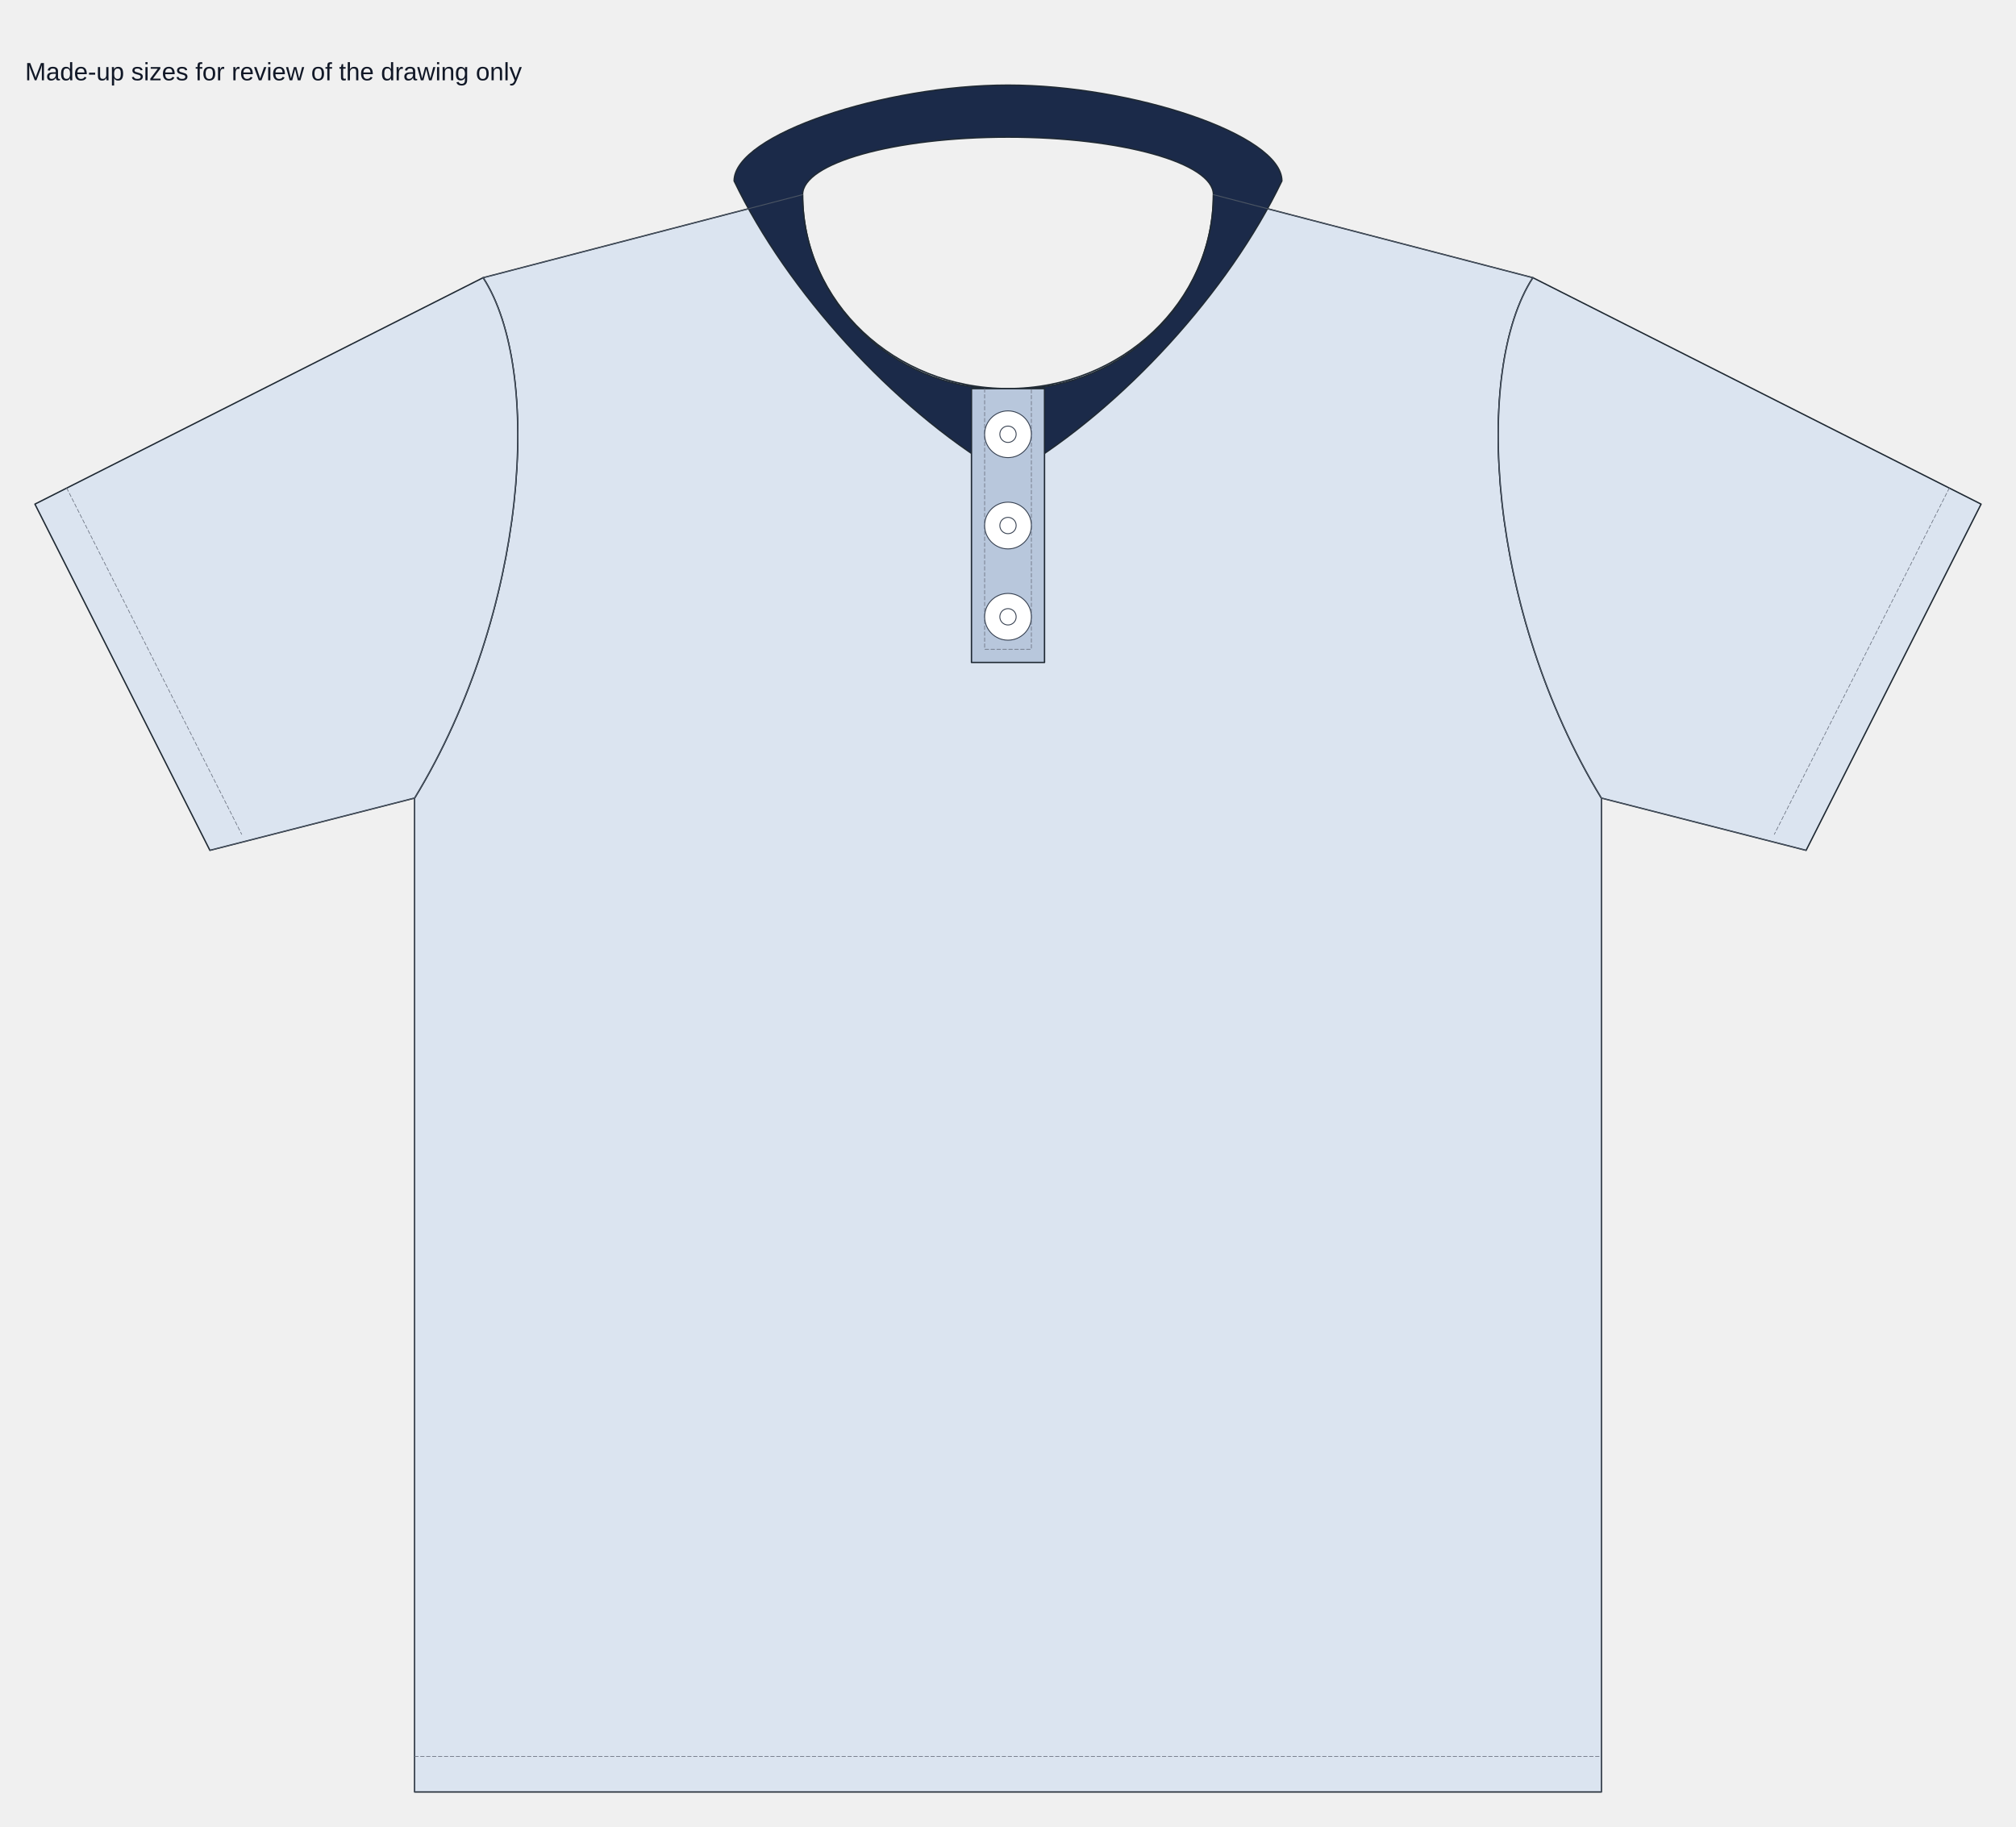
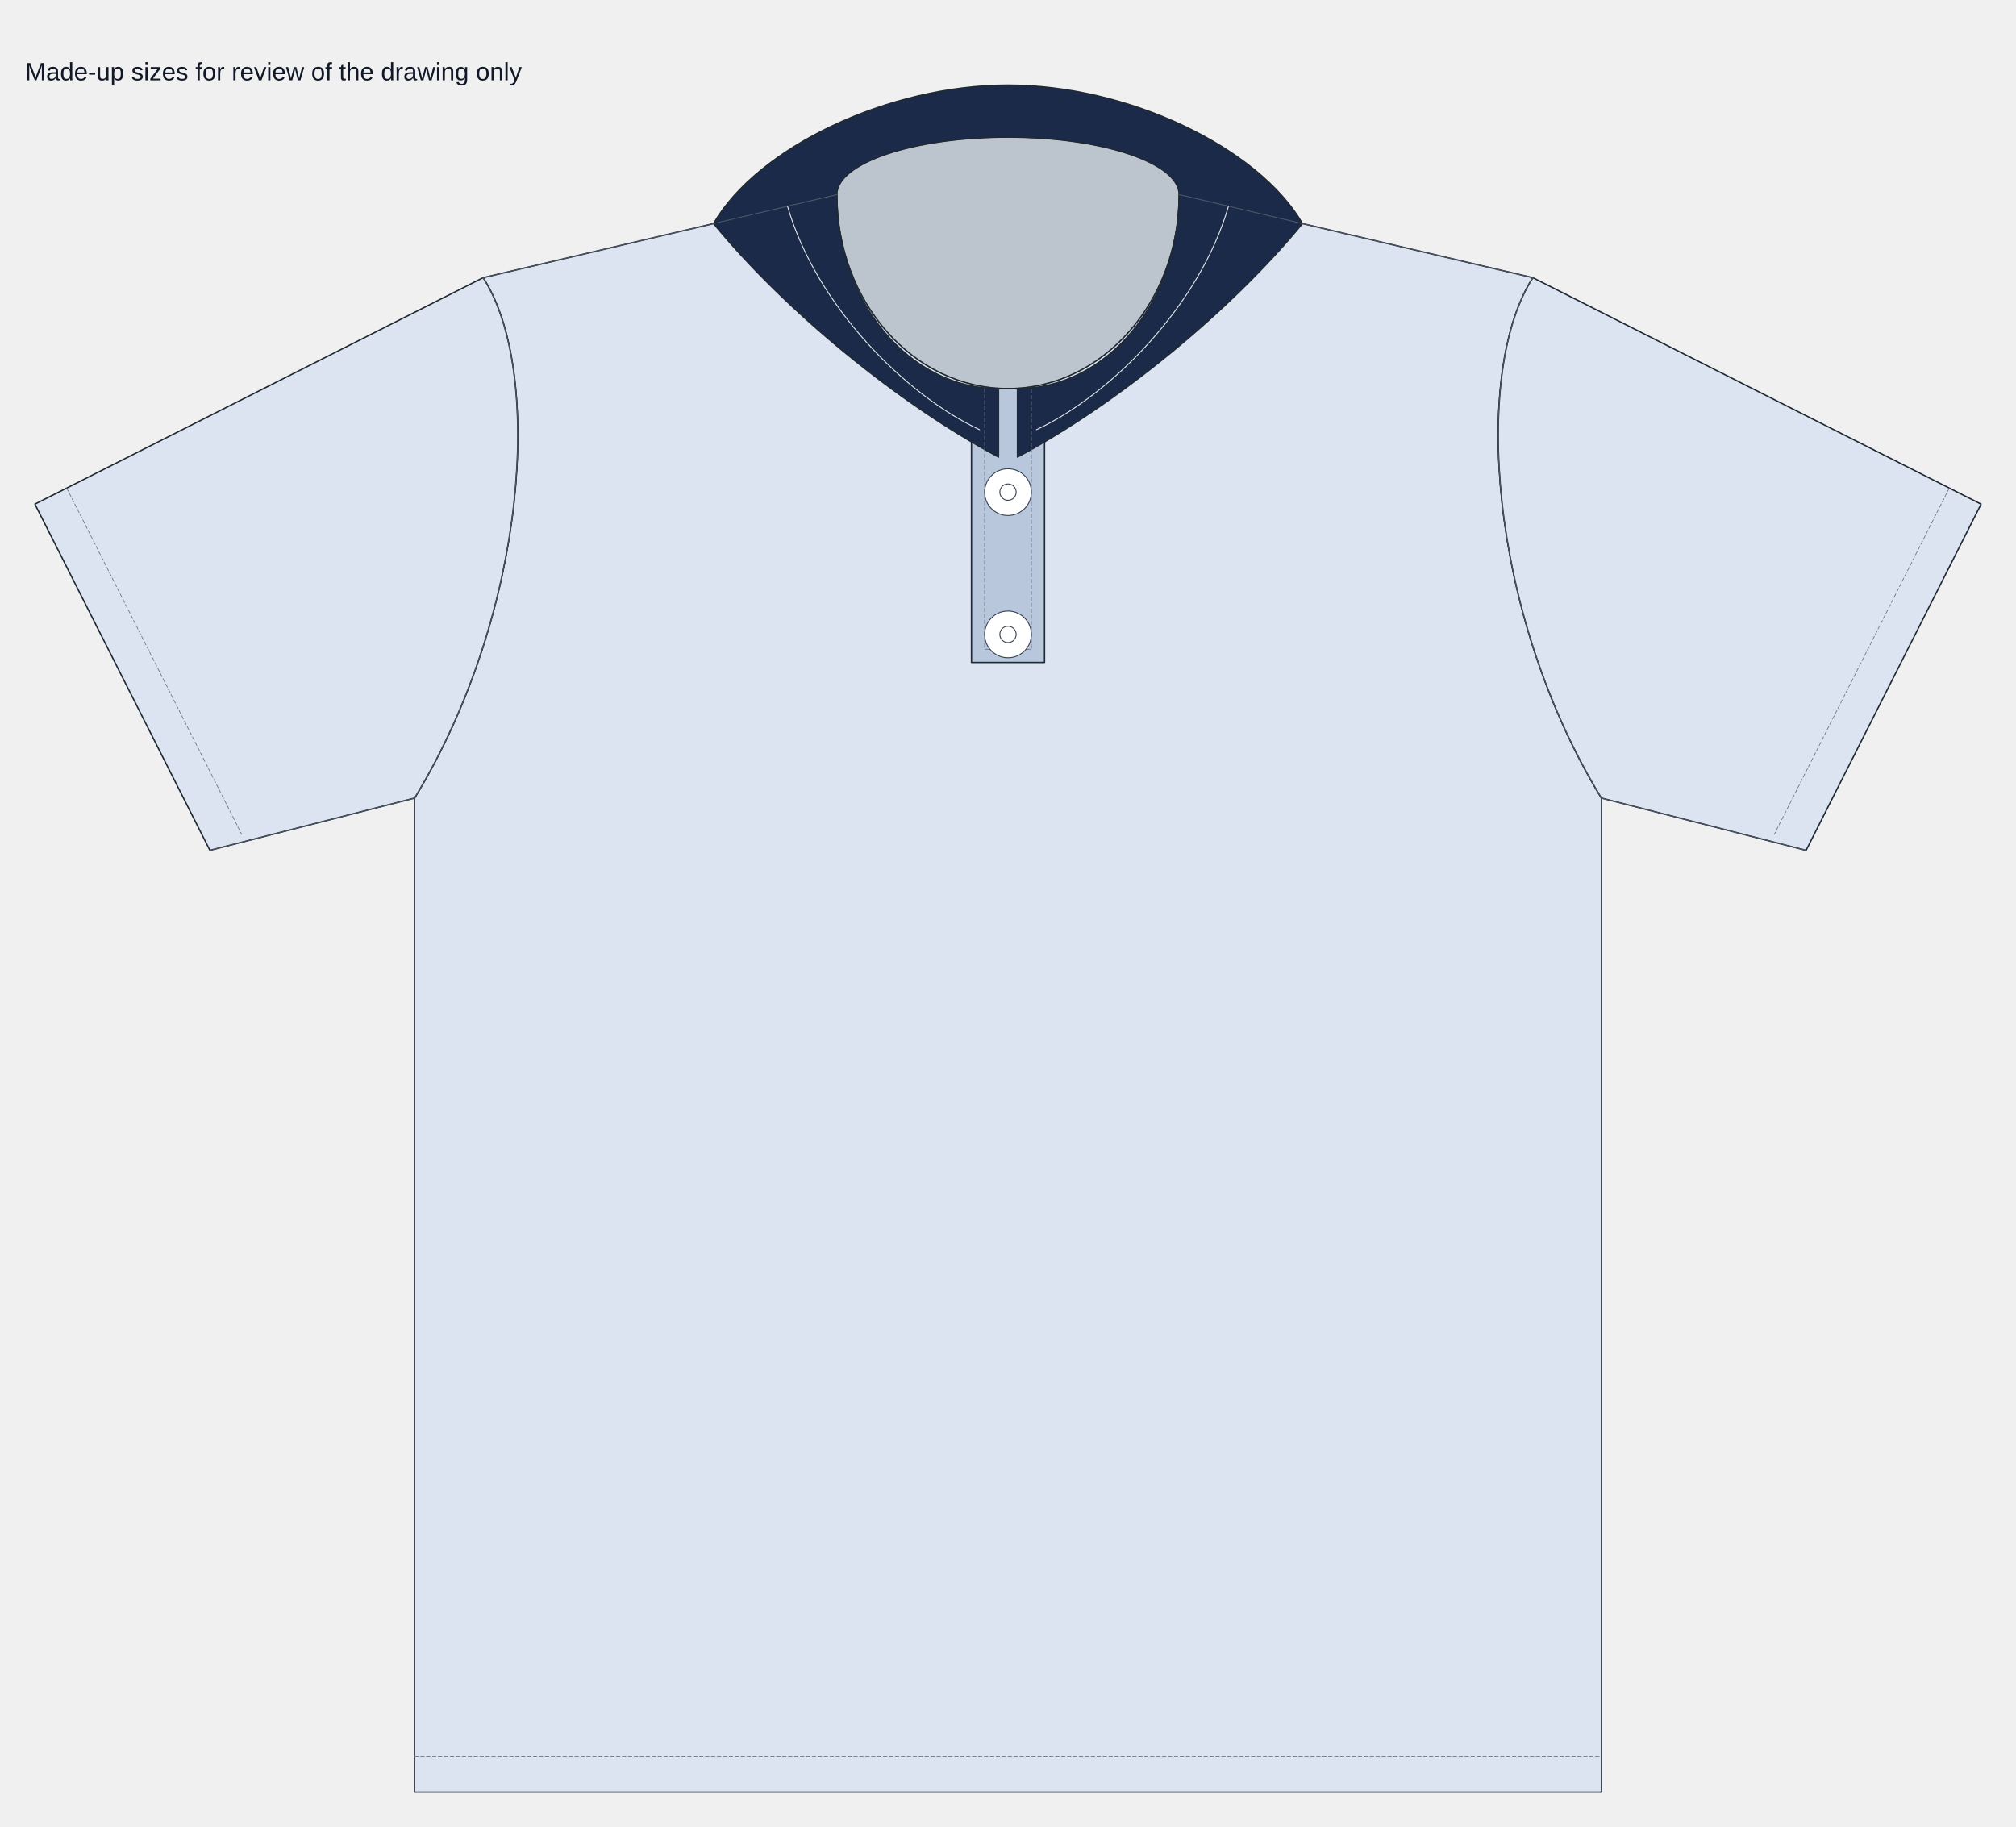
<svg xmlns="http://www.w3.org/2000/svg" width="883.32mm" height="800.6mm" viewBox="-4416.6 -853 8833.2 8006" role="img">
  <g id="layer-panels">
-     <path d="M 900 0 L 2300 364 C 2036.1 769.9 2103.2 1828.2 2600 2644.4 L 2600 7000 L 0 7000 L -2600 7000 L -2600 2644.4 C -2103.2 1828.2 -2036.1 769.9 -2300 364 L -900 0 C -900 469.4 -497.1 850 0 850 C 497.1 850 900 469.4 900 0 Z" fill="#dbe4f0" stroke="#1f2933" stroke-width="6" stroke-linejoin="round" stroke-linecap="round" data-name="Body front" />
+     <path d="M 750 0 C 750 469.4 414.2 850 0 850 C -414.2 850 -750 469.4 -750 0 C -750 -139.2 -414.2 -252 0 -252 C 414.2 -252 750 -139.2 750 0 Z" fill="#bcc4ce" stroke="#4b5563" stroke-width="4" stroke-linejoin="round" stroke-linecap="round" data-name="Inside of the neck" />
+     <path d="M 750 0 L 2300 364 C 2036.1 769.9 2103.2 1828.2 2600 2644.4 L 2600 7000 L 0 7000 L -2600 7000 L -2600 2644.4 C -2103.2 1828.2 -2036.1 769.9 -2300 364 L -750 0 C -750 469.4 -414.2 850 0 850 C 414.2 850 750 469.4 750 0 Z" fill="#dbe4f0" stroke="#1f2933" stroke-width="6" stroke-linejoin="round" stroke-linecap="round" data-name="Body front" />
    <path d="M 2300 364 L 4263.6 1356.2 L 3496.9 2873.5 L 2600 2644.4 C 2103.2 1828.2 2036.1 769.9 2300 364 Z" fill="#dbe4f0" stroke="#1f2933" stroke-width="6" stroke-linejoin="round" stroke-linecap="round" data-name="Left sleeve" />
    <path d="M -2300 364 L -4263.6 1356.2 L -3496.9 2873.5 L -2600 2644.4 C -2103.2 1828.2 -2036.1 769.9 -2300 364 Z" fill="#dbe4f0" stroke="#1f2933" stroke-width="6" stroke-linejoin="round" stroke-linecap="round" data-name="Right sleeve" />
-     <path d="M 41.6 850 C 497.1 850 900 469.4 900 0 C 900 -139.2 497.1 -252 0 -252 C -497.1 -252 -900 -139.2 -900 0 C -900 469.4 -497.1 850 -41.6 850 L -41.6 1210 C -503.4 933.3 -966.8 425.3 -1200 -60 C -1200 -264 -540 -480 0 -480 C 540 -480 1200 -264 1200 -60 C 966.8 425.3 503.4 933.3 41.6 1210 Z" fill="#1b2a49" stroke="#1f2933" stroke-width="6" stroke-linejoin="round" stroke-linecap="round" data-name="Collar" />
    <path d="M -160 850 L 160 850 L 160 2050 L -160 2050 Z" fill="#b8c7dc" stroke="#1f2933" stroke-width="6" stroke-linejoin="round" stroke-linecap="round" data-name="Placket" />
+     <path d="M 41.6 850 C 432.8 850 750 469.4 750 0 C 750 -139.2 414.2 -252 0 -252 C -414.2 -252 -750 -139.2 -750 0 C -750 469.4 -432.8 850 -41.6 850 L -41.6 1150 C -477.5 917.9 -976.9 508.7 -1290 126.8 C -1096.5 -206.9 -525 -480 0 -480 C 525 -480 1096.5 -206.9 1290 126.8 C 976.9 508.7 477.5 917.9 41.6 1150 Z" fill="#1b2a49" stroke="#1f2933" stroke-width="6" stroke-linejoin="round" stroke-linecap="round" data-name="Collar" />
  </g>
  <g id="layer-seams">
    <path d="M 2300 364 C 2036.1 769.9 2103.2 1828.2 2600 2644.4" fill="none" stroke="#4b5563" stroke-width="4" stroke-linejoin="round" stroke-linecap="round" data-name="Armhole seam, right" />
    <path d="M -2300 364 C -2036.1 769.9 -2103.2 1828.2 -2600 2644.4" fill="none" stroke="#4b5563" stroke-width="4" stroke-linejoin="round" stroke-linecap="round" data-name="Armhole seam, left" />
    <path d="M 2600 2644.4 L 2600 7000" fill="none" stroke="#4b5563" stroke-width="4" stroke-linejoin="round" stroke-linecap="round" data-name="Side seam, right" />
    <path d="M -2600 2644.4 L -2600 7000" fill="none" stroke="#4b5563" stroke-width="4" stroke-linejoin="round" stroke-linecap="round" data-name="Side seam, left" />
    <path d="M 2600 2644.4 L 3496.9 2873.5" fill="none" stroke="#4b5563" stroke-width="4" stroke-linejoin="round" stroke-linecap="round" data-name="Underarm seam, right" />
    <path d="M -2600 2644.4 L -3496.9 2873.5" fill="none" stroke="#4b5563" stroke-width="4" stroke-linejoin="round" stroke-linecap="round" data-name="Underarm seam, left" />
-     <path d="M 900 0 L 2300 364" fill="none" stroke="#4b5563" stroke-width="4" stroke-linejoin="round" stroke-linecap="round" data-name="Shoulder seam, right" />
-     <path d="M -900 0 L -2300 364" fill="none" stroke="#4b5563" stroke-width="4" stroke-linejoin="round" stroke-linecap="round" data-name="Shoulder seam, left" />
+     <path d="M 750 0 L 2300 364" fill="none" stroke="#4b5563" stroke-width="4" stroke-linejoin="round" stroke-linecap="round" data-name="Shoulder seam, right" />
+     <path d="M -750 0 L -2300 364" fill="none" stroke="#4b5563" stroke-width="4" stroke-linejoin="round" stroke-linecap="round" data-name="Shoulder seam, left" />
  </g>
  <g id="layer-stitching">
    <path d="M -2600 6844 L 2600 6844" fill="none" stroke="#6b7280" stroke-width="3" stroke-dasharray="16 10" stroke-linejoin="round" stroke-linecap="round" data-name="Hem stitching" />
    <path d="M 4124.3 1285.8 L 3357.7 2803.1" fill="none" stroke="#6b7280" stroke-width="3" stroke-dasharray="16 10" stroke-linejoin="round" stroke-linecap="round" data-name="Sleeve hem stitching, right" />
    <path d="M -4124.3 1285.8 L -3357.7 2803.1" fill="none" stroke="#6b7280" stroke-width="3" stroke-dasharray="16 10" stroke-linejoin="round" stroke-linecap="round" data-name="Sleeve hem stitching, left" />
    <path d="M -102.4 850 L -102.4 1992.4 L 102.4 1992.4 L 102.4 850" fill="none" stroke="#6b7280" stroke-width="3" stroke-dasharray="16 10" stroke-linejoin="round" stroke-linecap="round" data-name="Placket stitching" />
  </g>
  <g id="layer-details">
-     <path d="M 102.4 1050 C 102.4 1106.6 56.6 1152.4 0 1152.4 C -56.6 1152.4 -102.4 1106.6 -102.4 1050 C -102.4 993.4 -56.6 947.6 0 947.6 C 56.6 947.6 102.4 993.4 102.4 1050 Z M 35.8 1050 C 35.8 1069.8 19.8 1085.8 0 1085.8 C -19.8 1085.8 -35.8 1069.8 -35.8 1050 C -35.8 1030.2 -19.8 1014.2 0 1014.2 C 19.8 1014.2 35.8 1030.2 35.8 1050 Z" fill="#ffffff" stroke="#374151" stroke-width="4" stroke-linejoin="round" stroke-linecap="round" data-name="Button 1" />
-     <path d="M 102.4 1450 C 102.4 1506.6 56.6 1552.4 0 1552.4 C -56.6 1552.4 -102.4 1506.6 -102.4 1450 C -102.4 1393.4 -56.6 1347.6 0 1347.6 C 56.6 1347.6 102.4 1393.4 102.4 1450 Z M 35.8 1450 C 35.8 1469.8 19.8 1485.8 0 1485.8 C -19.8 1485.8 -35.8 1469.8 -35.8 1450 C -35.8 1430.2 -19.8 1414.2 0 1414.2 C 19.8 1414.2 35.8 1430.2 35.8 1450 Z" fill="#ffffff" stroke="#374151" stroke-width="4" stroke-linejoin="round" stroke-linecap="round" data-name="Button 2" />
-     <path d="M 102.4 1850 C 102.4 1906.6 56.6 1952.4 0 1952.4 C -56.6 1952.4 -102.4 1906.6 -102.4 1850 C -102.4 1793.4 -56.6 1747.6 0 1747.6 C 56.6 1747.6 102.4 1793.4 102.4 1850 Z M 35.8 1850 C 35.8 1869.8 19.8 1885.8 0 1885.8 C -19.8 1885.8 -35.8 1869.8 -35.8 1850 C -35.8 1830.2 -19.8 1814.2 0 1814.2 C 19.8 1814.2 35.8 1830.2 35.8 1850 Z" fill="#ffffff" stroke="#374151" stroke-width="4" stroke-linejoin="round" stroke-linecap="round" data-name="Button 3" />
+     <path d="M 124.8 1030 C 450.7 877.2 840.7 485.1 966 50.7" fill="none" stroke="#e5e7eb" stroke-width="4" stroke-linejoin="round" stroke-linecap="round" data-name="Collar fold line, right" />
+     <path d="M -124.8 1030 C -450.7 877.2 -840.7 485.1 -966 50.7" fill="none" stroke="#e5e7eb" stroke-width="4" stroke-linejoin="round" stroke-linecap="round" data-name="Collar fold line, left" />
+     <path d="M 102.4 1303.6 C 102.4 1360.2 56.6 1406 0 1406 C -56.6 1406 -102.4 1360.2 -102.4 1303.6 C -102.4 1247 -56.6 1201.2 0 1201.2 C 56.6 1201.2 102.4 1247 102.4 1303.6 Z M 35.8 1303.6 C 35.8 1323.4 19.8 1339.4 0 1339.4 C -19.8 1339.4 -35.8 1323.4 -35.8 1303.6 C -35.8 1283.8 -19.8 1267.8 0 1267.8 C 19.8 1267.8 35.8 1283.8 35.8 1303.6 Z" fill="#ffffff" stroke="#374151" stroke-width="4" stroke-linejoin="round" stroke-linecap="round" data-name="Button 1" />
+     <path d="M 102.4 1927.1 C 102.4 1983.7 56.6 2029.5 0 2029.5 C -56.6 2029.5 -102.4 1983.7 -102.4 1927.1 C -102.4 1870.6 -56.6 1824.7 0 1824.7 C 56.6 1824.7 102.4 1870.6 102.4 1927.1 Z M 35.8 1927.1 C 35.8 1946.9 19.8 1963 0 1963 C -19.8 1963 -35.8 1946.9 -35.8 1927.1 C -35.8 1907.3 -19.8 1891.3 0 1891.3 C 19.8 1891.3 35.8 1907.3 35.8 1927.1 Z" fill="#ffffff" stroke="#374151" stroke-width="4" stroke-linejoin="round" stroke-linecap="round" data-name="Button 2" />
  </g>
  <g id="layer-artwork" />
  <g id="layer-note">
    <text x="-4306.6" y="-501" font-size="110" text-anchor="start" fill="#111827" font-family="Geist, Arial, Helvetica, sans-serif">Made-up sizes for review of the drawing only</text>
  </g>
</svg>
